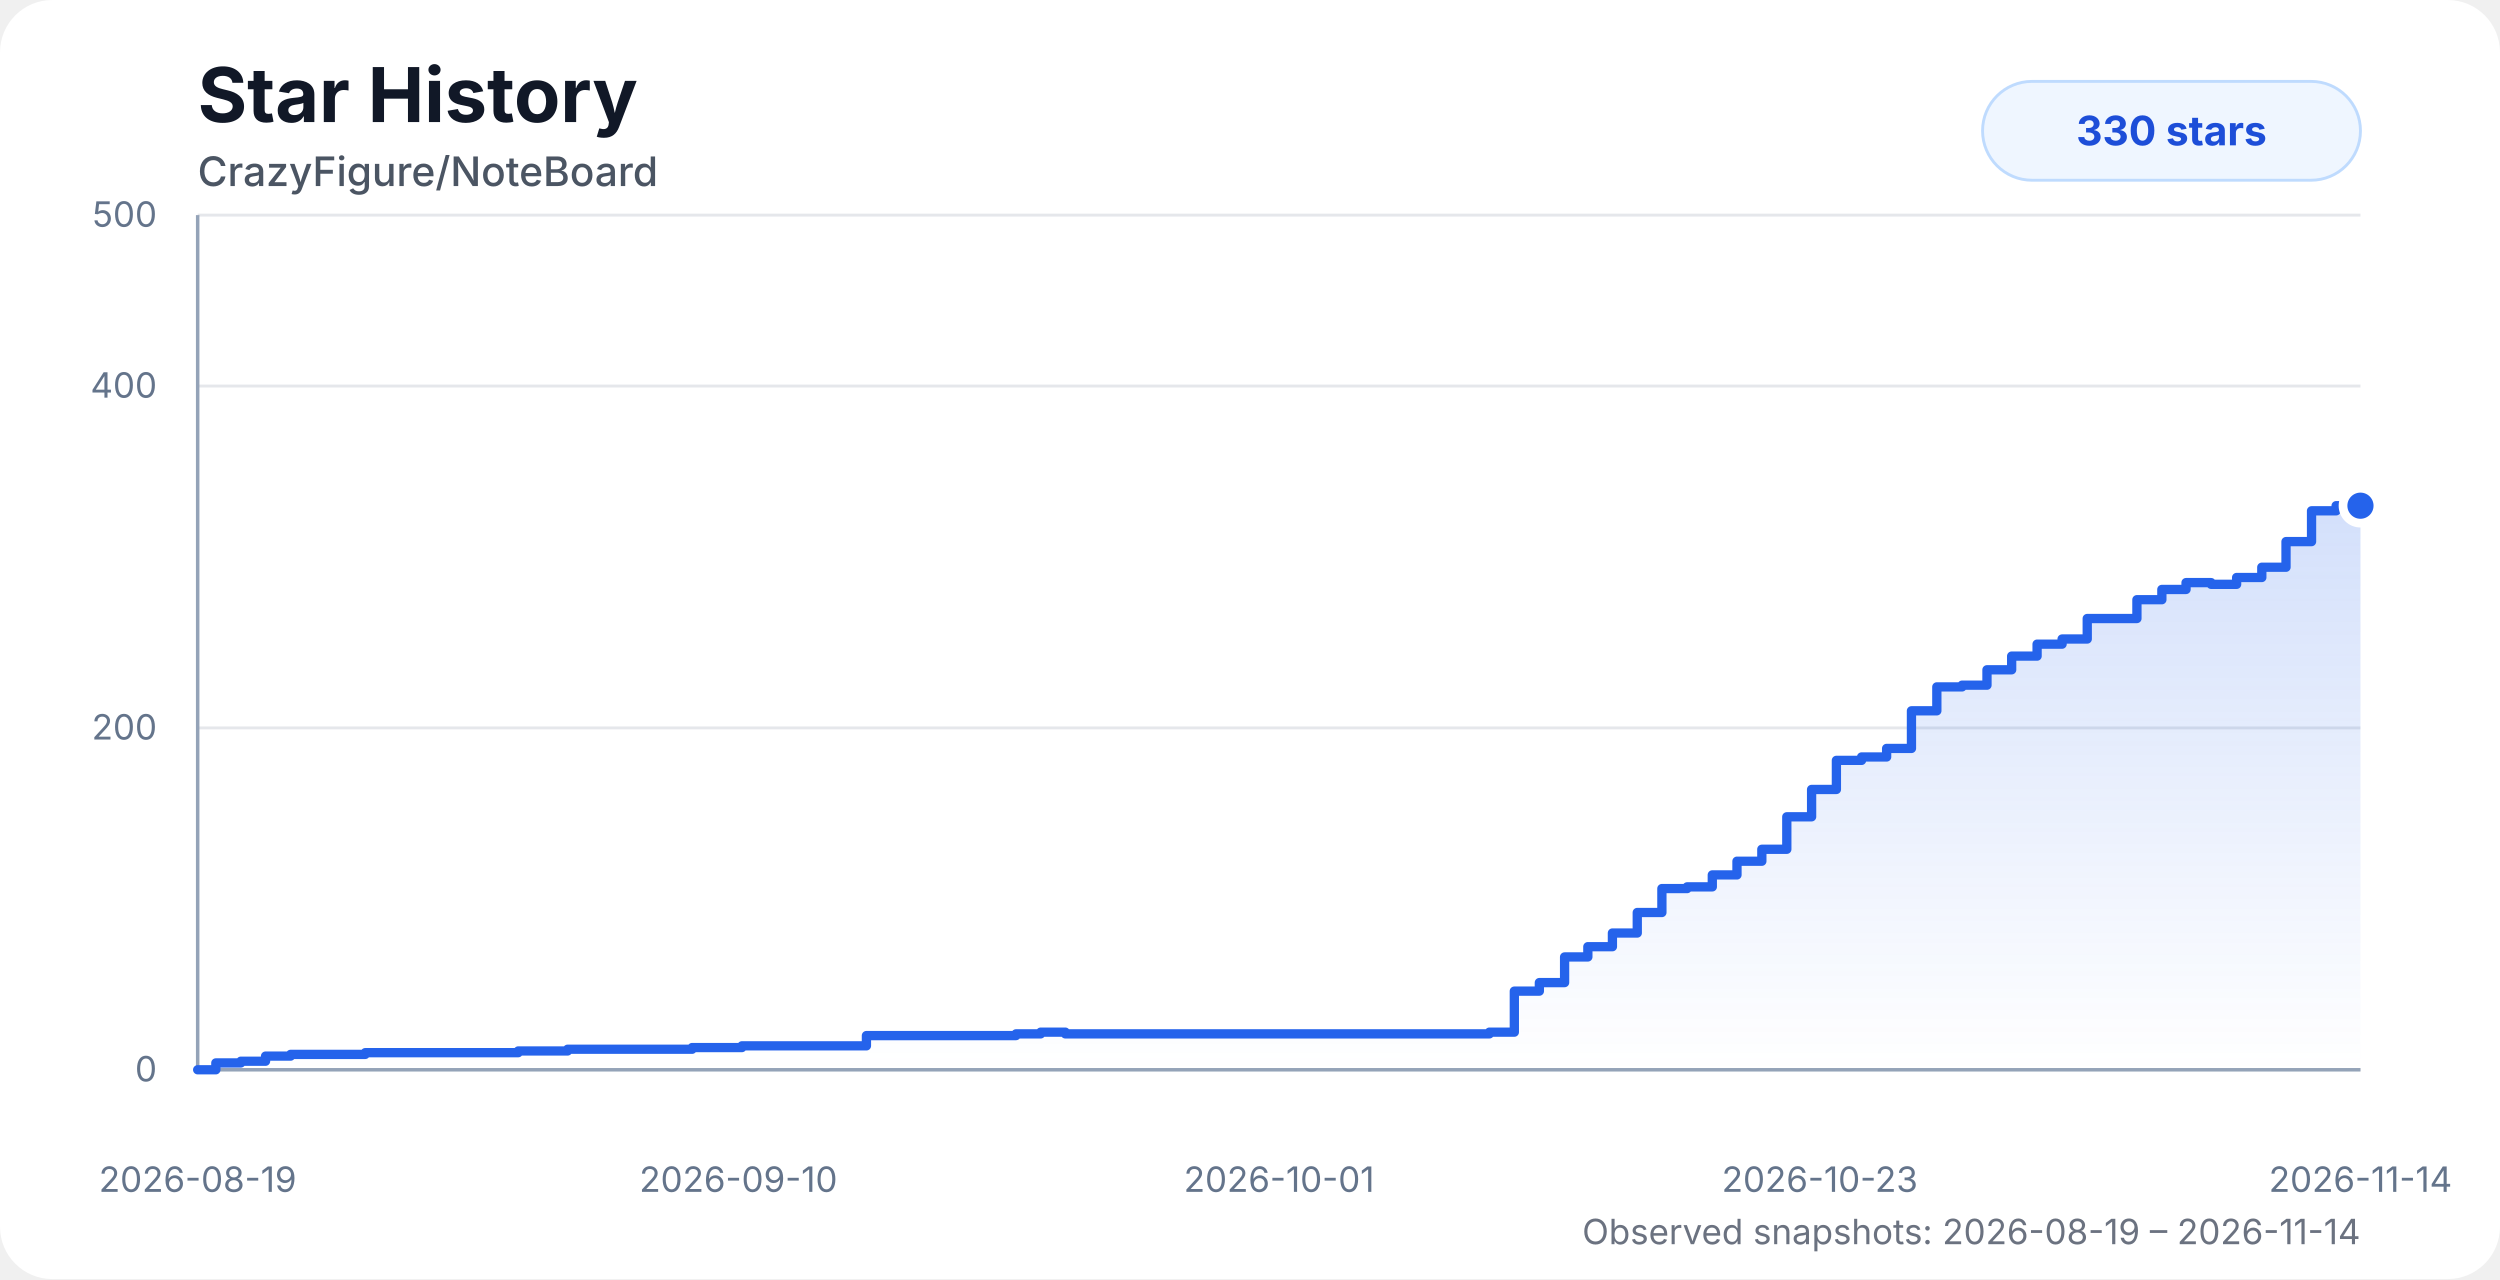
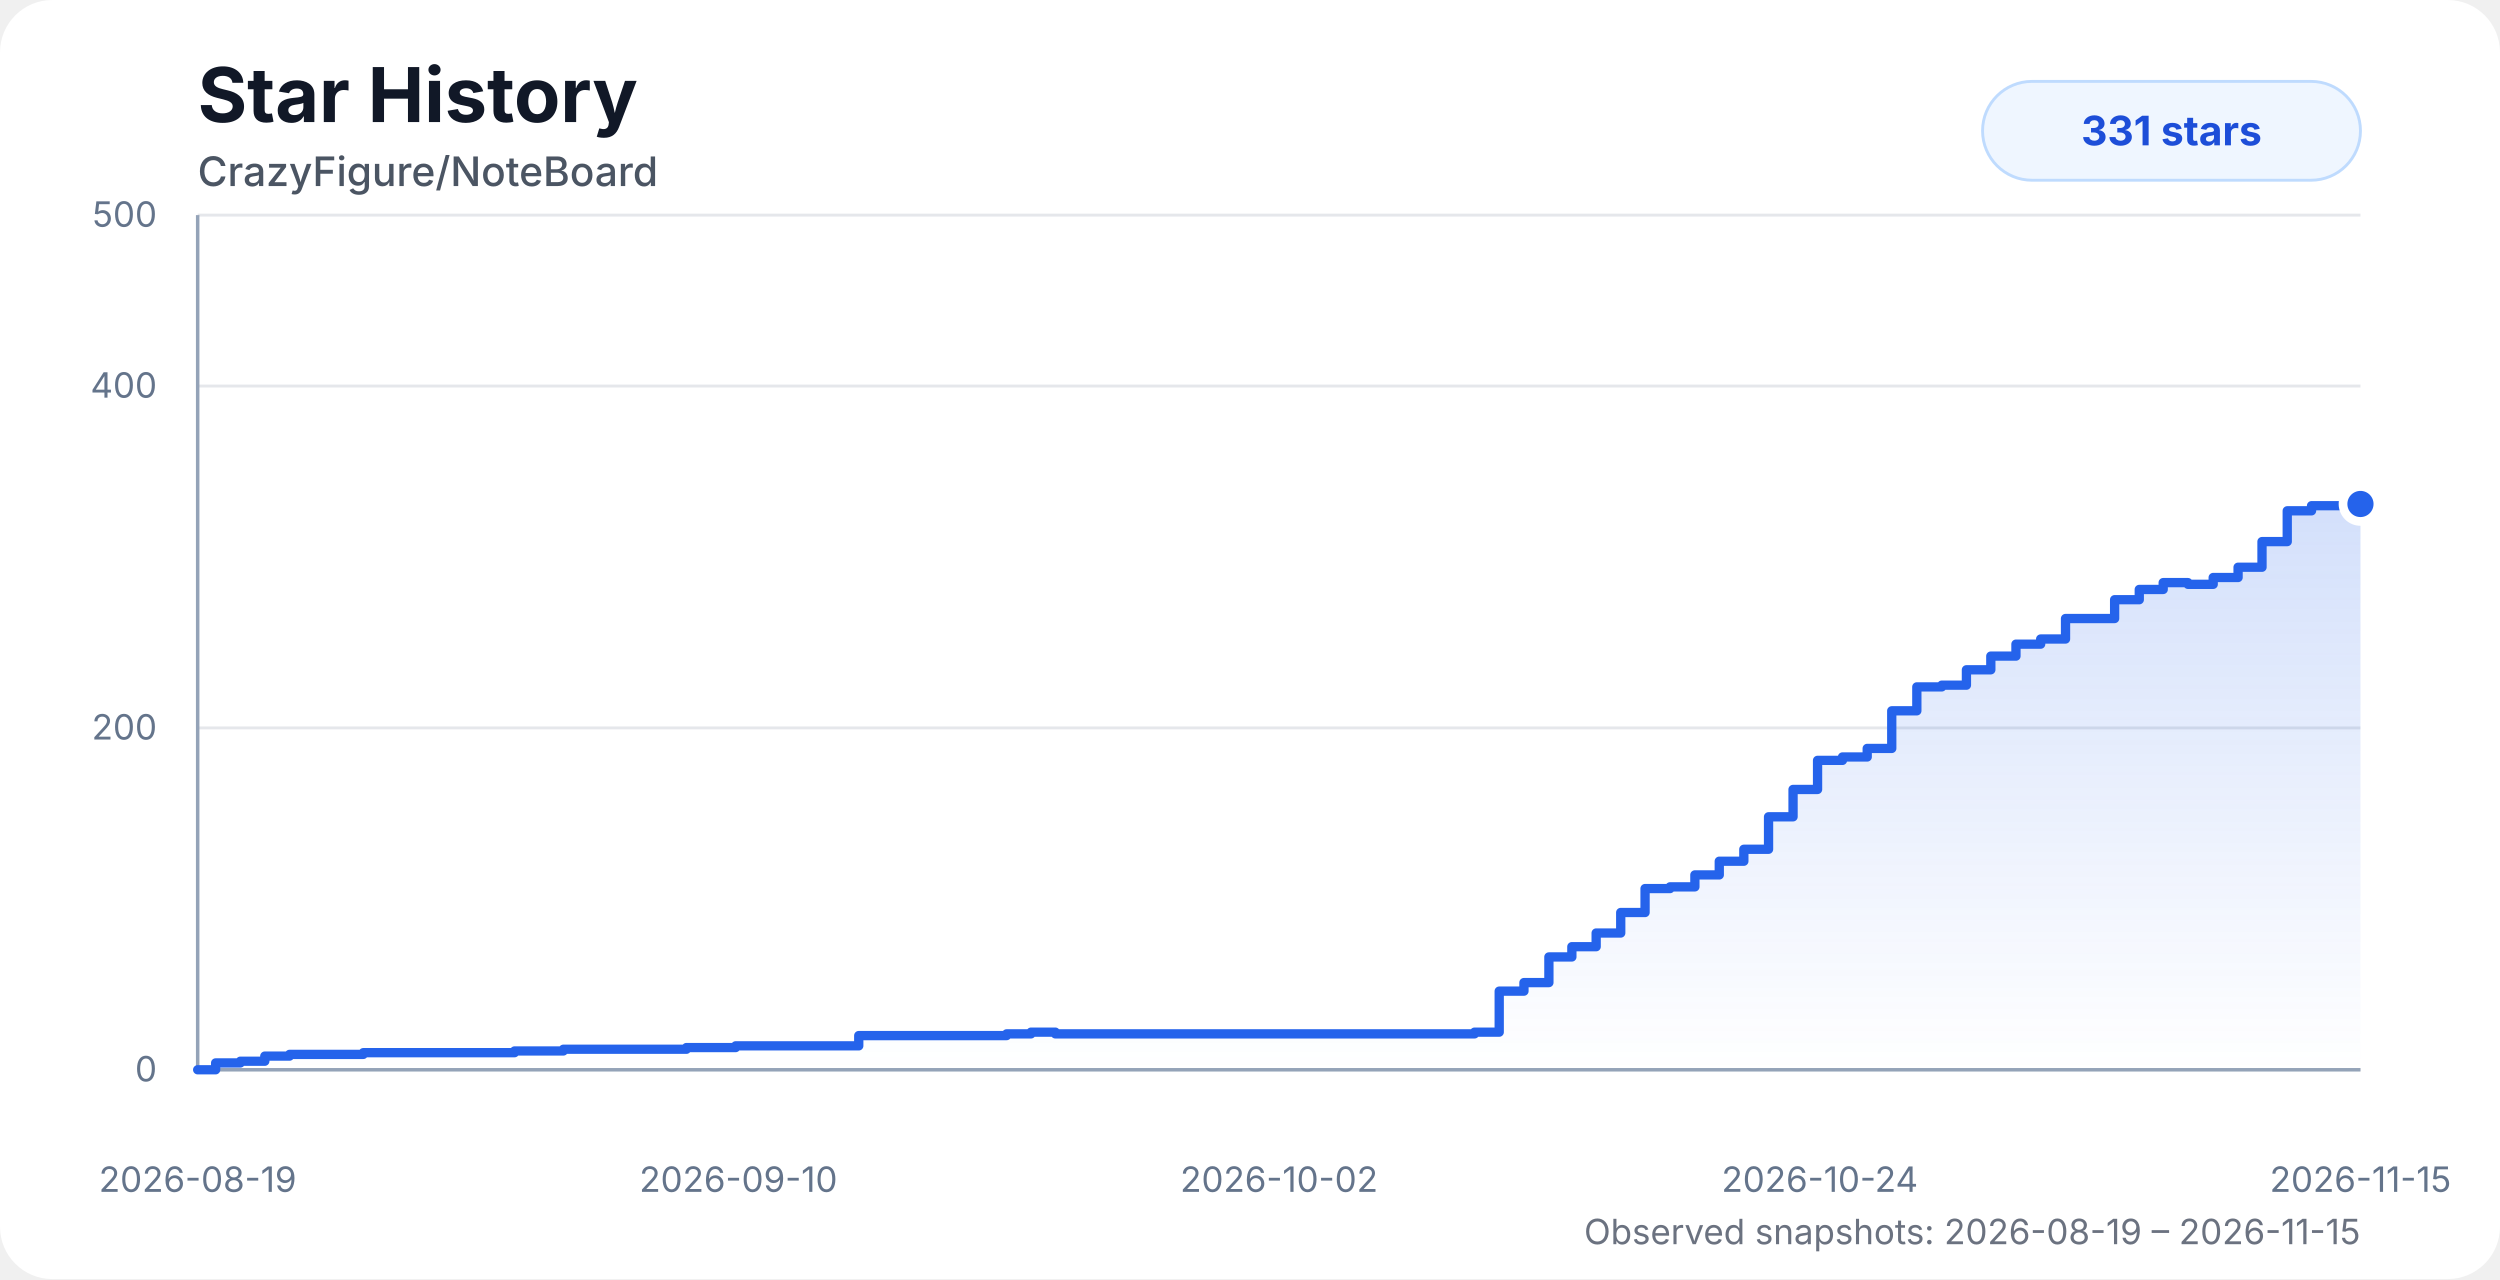
<svg xmlns="http://www.w3.org/2000/svg" width="860" height="440" viewBox="0 0 860 440" role="img" aria-labelledby="title desc">
  <style>
    .chart-bg { fill: #ffffff; }
    .title { fill: #111827; font: 700 26px system-ui, -apple-system, BlinkMacSystemFont, "Segoe UI", sans-serif; }
    .subtitle { fill: #4b5563; font: 500 14px system-ui, -apple-system, BlinkMacSystemFont, "Segoe UI", sans-serif; }
    .axis-label { fill: #64748b; font: 12px system-ui, -apple-system, BlinkMacSystemFont, "Segoe UI", sans-serif; }
    .grid { stroke: #e5e7eb; stroke-width: 1; }
    .axis { stroke: #94a3b8; stroke-width: 1.2; }
    .area { fill: url(#starGradient); opacity: 0.28; }
    .line { fill: none; stroke: #2563eb; stroke-width: 3.2; stroke-linecap: round; stroke-linejoin: round; }
    .dot { fill: #2563eb; stroke: #ffffff; stroke-width: 3; }
    .badge { fill: #eff6ff; stroke: #bfdbfe; }
    .badge-text { fill: #1d4ed8; font: 700 14px system-ui, -apple-system, BlinkMacSystemFont, "Segoe UI", sans-serif; }
    .status { fill: #6b7280; font: 12px system-ui, -apple-system, BlinkMacSystemFont, "Segoe UI", sans-serif; }
    @media (prefers-color-scheme: dark) {
      .chart-bg { fill: #0d1117; }
      .title { fill: #f8fafc; }
      .subtitle { fill: #cbd5e1; }
      .axis-label { fill: #94a3b8; }
      .grid { stroke: #1f2937; }
      .axis { stroke: #475569; }
      .dot { stroke: #0d1117; }
      .badge { fill: #172554; stroke: #1d4ed8; }
      .badge-text { fill: #bfdbfe; }
      .status { fill: #94a3b8; }
    }
  </style>
  <defs>
    <linearGradient id="starGradient" x1="0" x2="0" y1="0" y2="1">
      <stop offset="0%" stop-color="#2563eb" stop-opacity="0.72" />
      <stop offset="100%" stop-color="#2563eb" stop-opacity="0" />
    </linearGradient>
  </defs>
  <rect class="chart-bg" width="860" height="440" rx="18" />
  <text class="title" x="68" y="42">Star History</text>
  <text class="subtitle" x="68" y="64">CrazyFigure/NoteBoard</text>
  <g>
    <line class="grid" x1="68" y1="368" x2="812" y2="368" />
    <line class="grid" x1="68" y1="250.4" x2="812" y2="250.4" />
    <line class="grid" x1="68" y1="132.8" x2="812" y2="132.8" />
    <line class="grid" x1="68" y1="74" x2="812" y2="74" />
    <line class="axis" x1="68" y1="74" x2="68" y2="368" />
    <line class="axis" x1="68" y1="368" x2="812" y2="368" />
    <text class="axis-label" x="54" y="372" text-anchor="end">0</text>
    <text class="axis-label" x="54" y="254.4" text-anchor="end">200</text>
    <text class="axis-label" x="54" y="136.8" text-anchor="end">400</text>
    <text class="axis-label" x="54" y="78" text-anchor="end">500</text>
    <text class="axis-label" x="68" y="410" text-anchor="middle">2026-08-19</text>
    <text class="axis-label" x="254" y="410" text-anchor="middle">2026-09-10</text>
-     <text class="axis-label" x="440" y="410" text-anchor="middle">2026-10-01</text>
-     <text class="axis-label" x="626" y="410" text-anchor="middle">2026-10-23</text>
-     <text class="axis-label" x="812" y="410" text-anchor="middle">2026-11-14</text>
+     <text class="axis-label" x="440" y="410" text-anchor="middle">2026-10-02</text>
+     <text class="axis-label" x="626" y="410" text-anchor="middle">2026-10-24</text>
+     <text class="axis-label" x="812" y="410" text-anchor="middle">2026-11-15</text>
  </g>
-   <path class="area" d="M 68 368 H 68 V 368 H 74.25 V 365.65 H 82.85 V 365.06 H 91.35 V 363.3 H 99.96 V 362.71 H 108.52 V 362.71 H 117.04 V 362.71 H 125.65 V 362.12 H 137.25 V 362.12 H 146.43 V 362.12 H 153.19 V 362.12 H 161.35 V 362.12 H 170.01 V 362.12 H 178.28 V 361.53 H 186.71 V 361.53 H 195.26 V 360.94 H 203.86 V 360.94 H 212.36 V 360.94 H 220.99 V 360.94 H 229.59 V 360.94 H 238.09 V 360.36 H 246.67 V 360.36 H 255.22 V 359.77 H 263.79 V 359.77 H 272.28 V 359.77 H 280.97 V 359.77 H 289.58 V 359.77 H 298.05 V 356.24 H 306.59 V 356.24 H 315.16 V 356.24 H 323.66 V 356.24 H 332.21 V 356.24 H 340.92 V 356.24 H 349.51 V 355.65 H 358 V 355.06 H 366.47 V 355.65 H 375.08 V 355.65 H 383.62 V 355.65 H 392.17 V 355.65 H 400.89 V 355.65 H 409.6 V 355.65 H 418.14 V 355.65 H 426.64 V 355.65 H 435.34 V 355.65 H 443.83 V 355.65 H 452.23 V 355.65 H 460.92 V 355.65 H 469.54 V 355.65 H 478.26 V 355.65 H 486.7 V 355.65 H 495.34 V 355.65 H 503.88 V 355.65 H 512.36 V 355.06 H 520.93 V 340.95 H 529.54 V 338.01 H 538.22 V 329.19 H 546.22 V 325.66 H 554.67 V 320.96 H 563.22 V 313.9 H 571.69 V 305.67 H 580.38 V 305.08 H 589.03 V 300.97 H 597.52 V 296.26 H 606.07 V 292.15 H 614.66 V 280.98 H 623.19 V 271.57 H 631.72 V 261.57 H 640.38 V 260.4 H 649 V 257.46 H 657.54 V 244.52 H 666.27 V 236.29 H 674.95 V 235.7 H 683.52 V 230.41 H 692.01 V 225.7 H 700.76 V 221.59 H 709.36 V 219.82 H 718.01 V 212.77 H 726.41 V 212.77 H 735.1 V 206.3 H 743.68 V 202.77 H 752 V 200.42 H 760.62 V 201.01 H 769.4 V 198.66 H 778.06 V 195.13 H 786.39 V 186.31 H 795.17 V 175.72 H 803.63 V 173.96 H 812 V 173.96 L 812 368 L 68 368 Z" />
-   <path class="line" d="M 68 368 H 68 V 368 H 74.25 V 365.65 H 82.85 V 365.06 H 91.35 V 363.3 H 99.96 V 362.71 H 108.52 V 362.71 H 117.04 V 362.71 H 125.65 V 362.12 H 137.25 V 362.12 H 146.43 V 362.12 H 153.19 V 362.12 H 161.35 V 362.12 H 170.01 V 362.12 H 178.28 V 361.53 H 186.71 V 361.53 H 195.26 V 360.94 H 203.86 V 360.94 H 212.36 V 360.94 H 220.99 V 360.94 H 229.59 V 360.94 H 238.09 V 360.36 H 246.67 V 360.36 H 255.22 V 359.77 H 263.79 V 359.77 H 272.28 V 359.77 H 280.97 V 359.77 H 289.58 V 359.77 H 298.05 V 356.24 H 306.59 V 356.24 H 315.16 V 356.24 H 323.66 V 356.24 H 332.21 V 356.24 H 340.92 V 356.24 H 349.51 V 355.65 H 358 V 355.06 H 366.47 V 355.65 H 375.08 V 355.65 H 383.62 V 355.65 H 392.17 V 355.65 H 400.89 V 355.65 H 409.6 V 355.65 H 418.14 V 355.65 H 426.64 V 355.65 H 435.34 V 355.65 H 443.83 V 355.65 H 452.23 V 355.65 H 460.92 V 355.65 H 469.54 V 355.65 H 478.26 V 355.65 H 486.7 V 355.65 H 495.34 V 355.65 H 503.88 V 355.65 H 512.36 V 355.06 H 520.93 V 340.95 H 529.54 V 338.01 H 538.22 V 329.19 H 546.22 V 325.66 H 554.67 V 320.96 H 563.22 V 313.9 H 571.69 V 305.67 H 580.38 V 305.08 H 589.03 V 300.97 H 597.52 V 296.26 H 606.07 V 292.15 H 614.66 V 280.98 H 623.19 V 271.57 H 631.72 V 261.57 H 640.38 V 260.4 H 649 V 257.46 H 657.54 V 244.52 H 666.27 V 236.29 H 674.95 V 235.7 H 683.52 V 230.41 H 692.01 V 225.7 H 700.76 V 221.59 H 709.36 V 219.82 H 718.01 V 212.77 H 726.41 V 212.77 H 735.1 V 206.3 H 743.68 V 202.77 H 752 V 200.42 H 760.62 V 201.01 H 769.4 V 198.66 H 778.06 V 195.13 H 786.39 V 186.31 H 795.17 V 175.72 H 803.63 V 173.96 H 812 V 173.96" />
-   <circle class="dot" cx="812" cy="173.96" r="6" />
+   <path class="area" d="M 68 368 H 68 V 368 H 74.18 V 365.65 H 82.68 V 365.06 H 91.09 V 363.3 H 99.6 V 362.71 H 108.06 V 362.71 H 116.48 V 362.71 H 124.98 V 362.12 H 136.46 V 362.12 H 145.53 V 362.12 H 152.21 V 362.12 H 160.28 V 362.12 H 168.83 V 362.12 H 177.01 V 361.53 H 185.35 V 361.53 H 193.8 V 360.94 H 202.3 V 360.94 H 210.7 V 360.94 H 219.23 V 360.94 H 227.73 V 360.94 H 236.13 V 360.36 H 244.61 V 360.36 H 253.07 V 359.77 H 261.54 V 359.77 H 269.93 V 359.77 H 278.53 V 359.77 H 287.04 V 359.77 H 295.41 V 356.24 H 303.85 V 356.24 H 312.32 V 356.24 H 320.72 V 356.24 H 329.18 V 356.24 H 337.78 V 356.24 H 346.28 V 355.65 H 354.67 V 355.06 H 363.04 V 355.65 H 371.55 V 355.65 H 379.99 V 355.65 H 388.44 V 355.65 H 397.07 V 355.65 H 405.67 V 355.65 H 414.11 V 355.65 H 422.51 V 355.65 H 431.11 V 355.65 H 439.51 V 355.65 H 447.81 V 355.65 H 456.41 V 355.65 H 464.93 V 355.65 H 473.54 V 355.65 H 481.89 V 355.65 H 490.43 V 355.65 H 498.87 V 355.65 H 507.25 V 355.06 H 515.73 V 340.95 H 524.24 V 338.01 H 532.82 V 329.19 H 540.72 V 325.66 H 549.08 V 320.96 H 557.53 V 313.9 H 565.9 V 305.67 H 574.49 V 305.08 H 583.04 V 300.97 H 591.43 V 296.26 H 599.88 V 292.15 H 608.38 V 280.98 H 616.81 V 271.57 H 625.24 V 261.57 H 633.81 V 260.4 H 642.32 V 257.46 H 650.76 V 244.52 H 659.39 V 236.29 H 667.97 V 235.7 H 676.45 V 230.41 H 684.84 V 225.7 H 693.49 V 221.59 H 701.99 V 219.82 H 710.54 V 212.77 H 718.84 V 212.77 H 727.43 V 206.3 H 735.91 V 202.77 H 744.14 V 200.42 H 752.66 V 201.01 H 761.34 V 198.66 H 769.9 V 195.13 H 778.13 V 186.31 H 786.81 V 175.72 H 795.17 V 173.96 H 803.45 V 173.96 H 812 V 173.37 L 812 368 L 68 368 Z" />
+   <path class="line" d="M 68 368 H 68 V 368 H 74.18 V 365.65 H 82.68 V 365.06 H 91.09 V 363.3 H 99.6 V 362.71 H 108.06 V 362.71 H 116.48 V 362.71 H 124.98 V 362.12 H 136.46 V 362.12 H 145.53 V 362.12 H 152.21 V 362.12 H 160.28 V 362.12 H 168.83 V 362.12 H 177.01 V 361.53 H 185.35 V 361.53 H 193.8 V 360.94 H 202.3 V 360.94 H 210.7 V 360.94 H 219.23 V 360.94 H 227.73 V 360.94 H 236.13 V 360.36 H 244.61 V 360.36 H 253.07 V 359.77 H 261.54 V 359.77 H 269.93 V 359.77 H 278.53 V 359.77 H 287.04 V 359.77 H 295.41 V 356.24 H 303.85 V 356.24 H 312.32 V 356.24 H 320.72 V 356.24 H 329.18 V 356.24 H 337.78 V 356.24 H 346.28 V 355.65 H 354.67 V 355.06 H 363.04 V 355.65 H 371.55 V 355.65 H 379.99 V 355.65 H 388.44 V 355.65 H 397.07 V 355.65 H 405.67 V 355.65 H 414.11 V 355.65 H 422.51 V 355.65 H 431.11 V 355.65 H 439.51 V 355.65 H 447.81 V 355.65 H 456.41 V 355.65 H 464.93 V 355.65 H 473.54 V 355.65 H 481.89 V 355.65 H 490.43 V 355.65 H 498.87 V 355.65 H 507.25 V 355.06 H 515.73 V 340.95 H 524.24 V 338.01 H 532.82 V 329.19 H 540.72 V 325.66 H 549.08 V 320.96 H 557.53 V 313.9 H 565.9 V 305.67 H 574.49 V 305.08 H 583.04 V 300.97 H 591.43 V 296.26 H 599.88 V 292.15 H 608.38 V 280.98 H 616.81 V 271.57 H 625.24 V 261.57 H 633.81 V 260.4 H 642.32 V 257.46 H 650.76 V 244.52 H 659.39 V 236.29 H 667.97 V 235.7 H 676.45 V 230.41 H 684.84 V 225.7 H 693.49 V 221.59 H 701.99 V 219.82 H 710.54 V 212.77 H 718.84 V 212.77 H 727.43 V 206.3 H 735.91 V 202.77 H 744.14 V 200.42 H 752.66 V 201.01 H 761.34 V 198.66 H 769.9 V 195.13 H 778.13 V 186.31 H 786.81 V 175.72 H 795.17 V 173.96 H 803.45 V 173.96 H 812 V 173.37" />
+   <circle class="dot" cx="812" cy="173.37" r="6" />
  <rect class="badge" x="682" y="28" width="130" height="34" rx="17" />
-   <text class="badge-text" x="747" y="50" text-anchor="middle">330 stars</text>
-   <text class="status" x="812" y="428" text-anchor="end">Observed snapshots: 2026-08-19 – 2026-11-14</text>
+   <text class="badge-text" x="747" y="50" text-anchor="middle">331 stars</text>
+   <text class="status" x="812" y="428" text-anchor="end">Observed snapshots: 2026-08-19 – 2026-11-15</text>
</svg>
